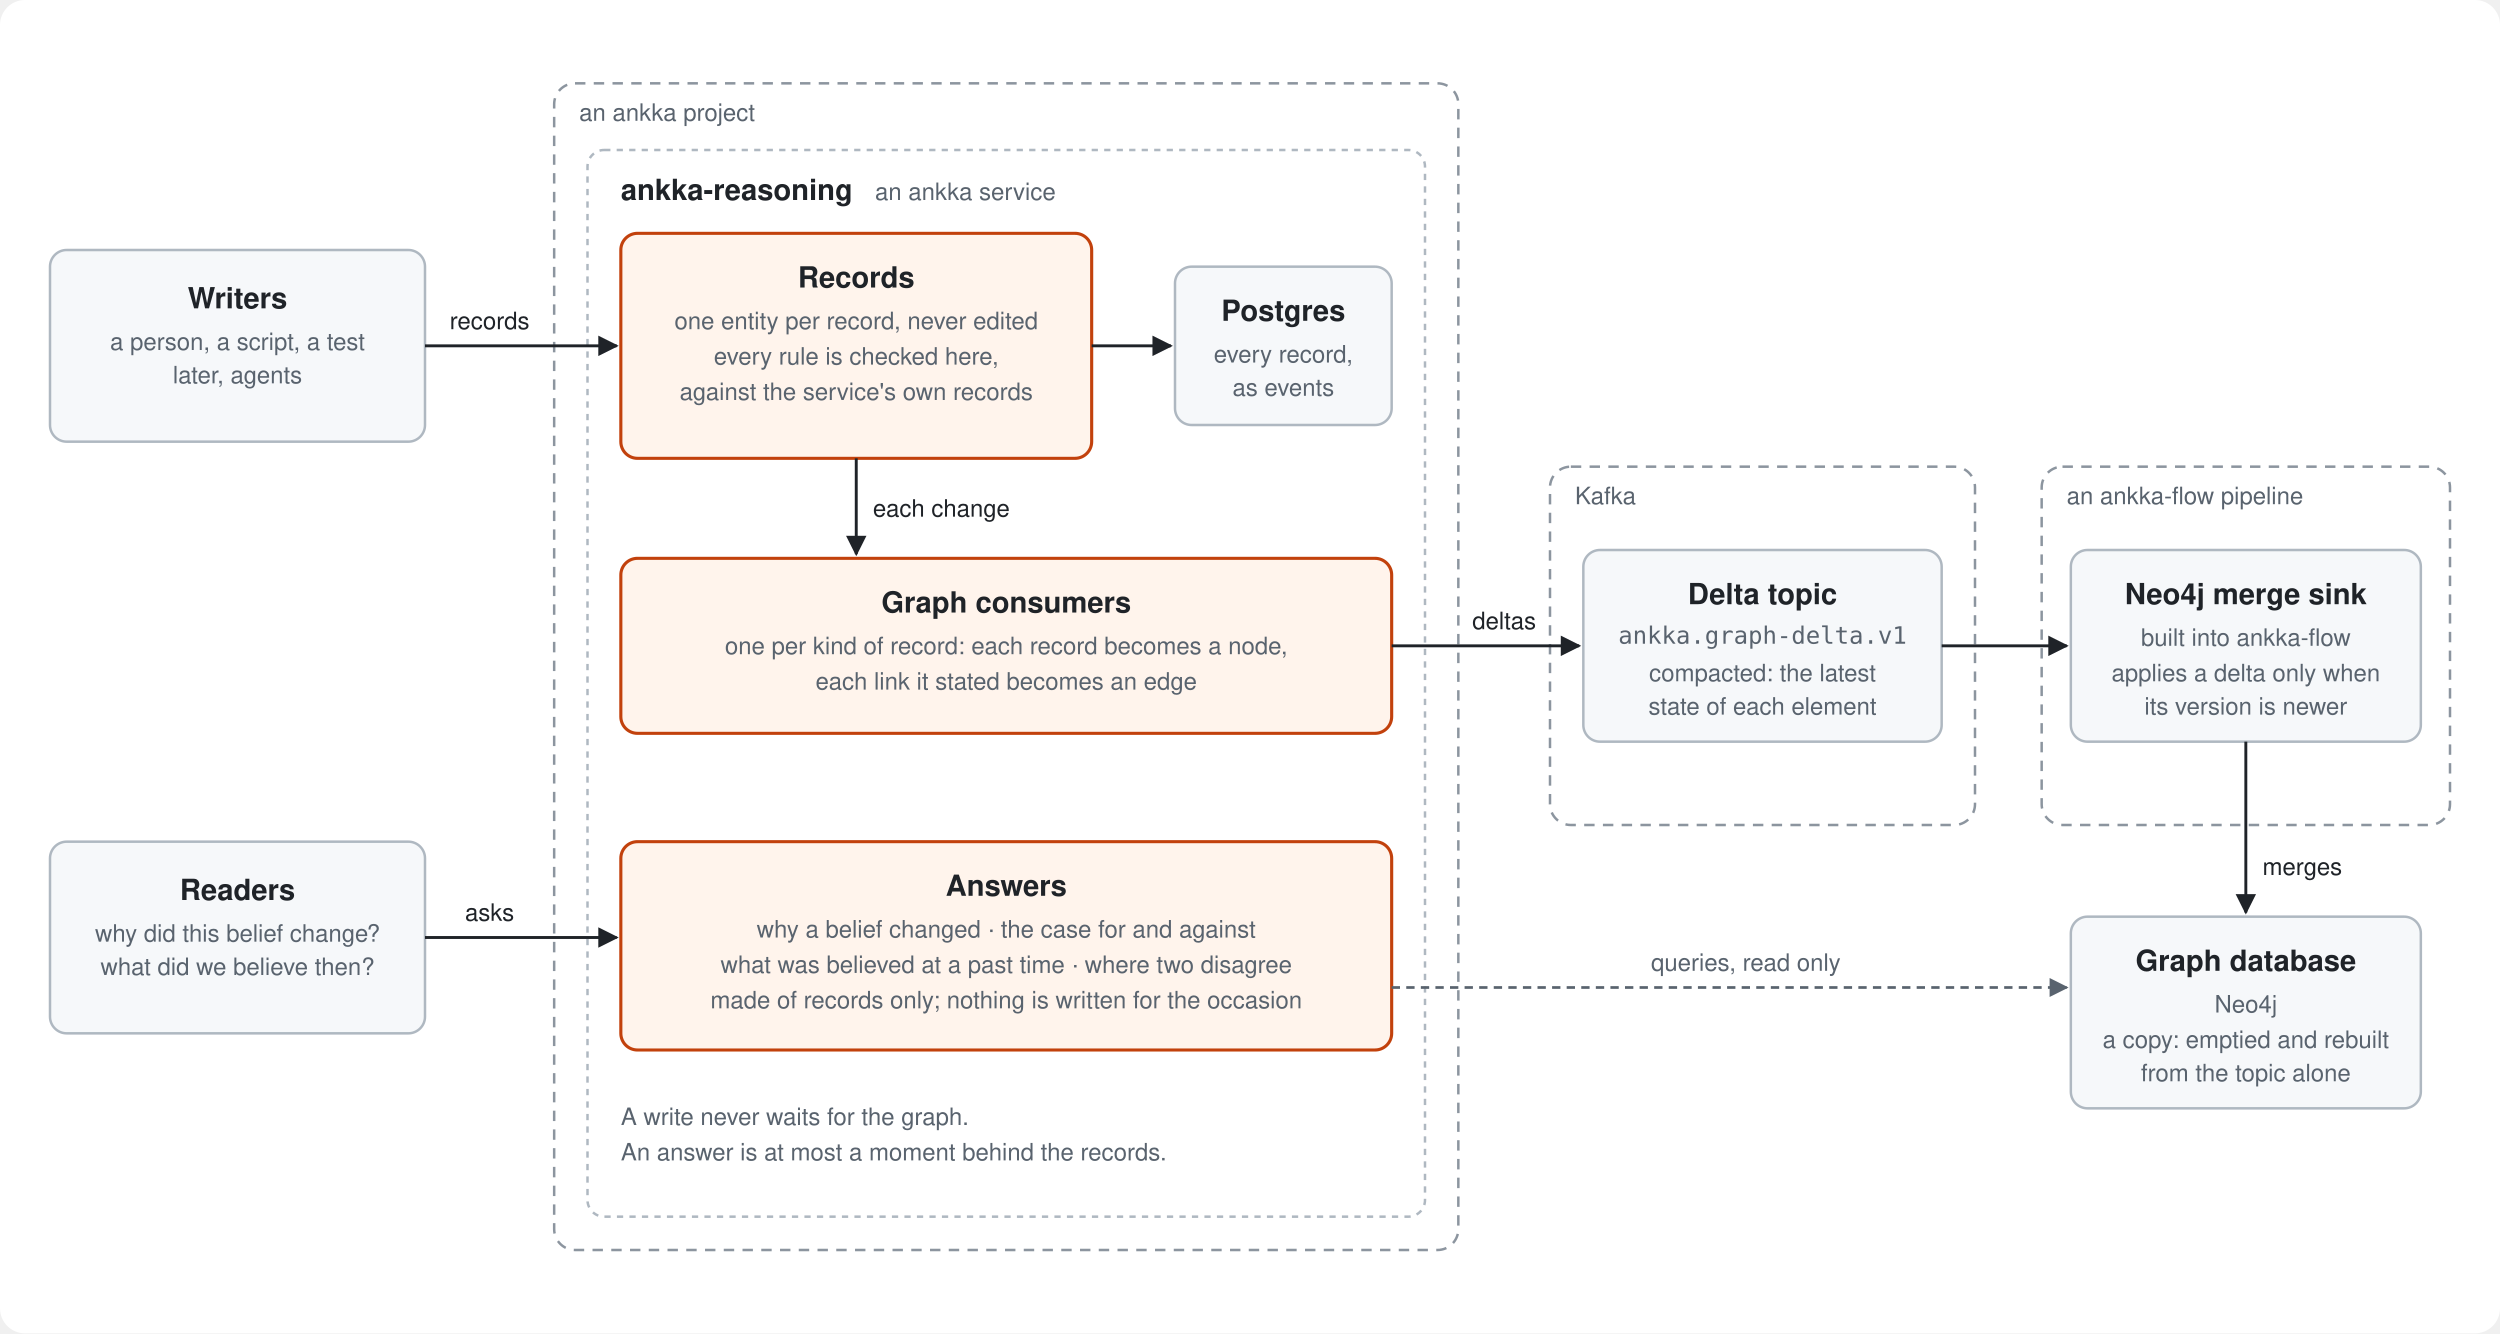
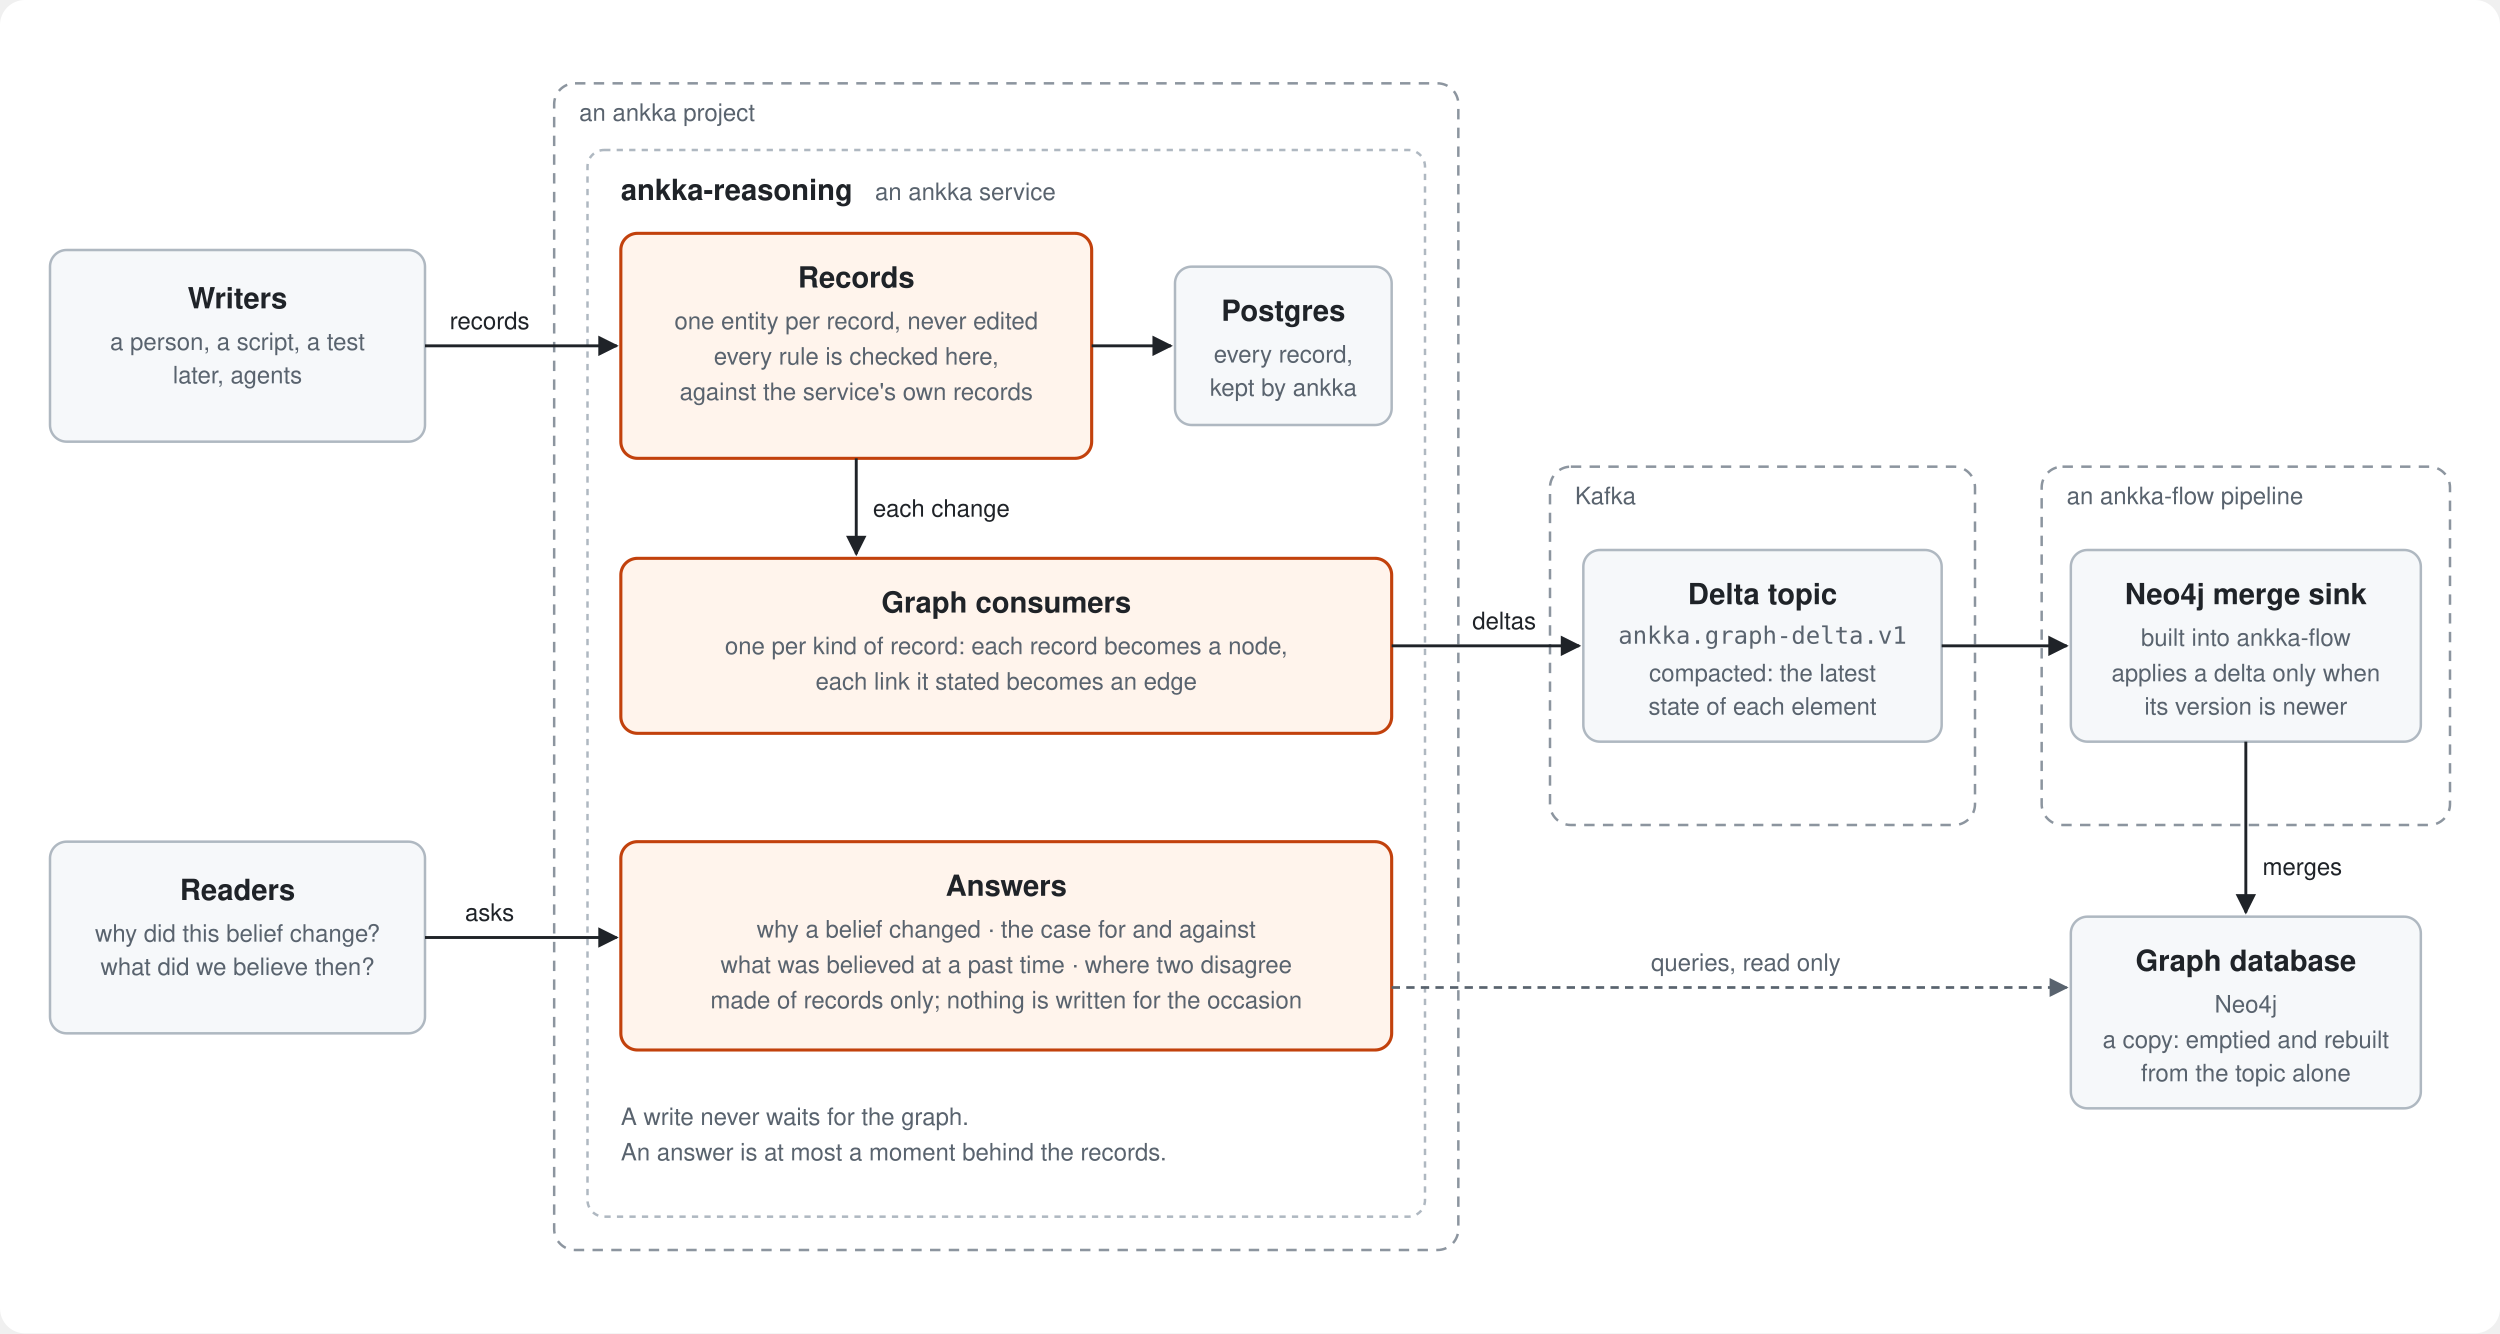
<svg xmlns="http://www.w3.org/2000/svg" viewBox="0 0 1200 640" role="img" font-family="system-ui, -apple-system, 'Segoe UI', Helvetica, Arial, sans-serif" aria-labelledby="title desc">
  <style>
    .bg { fill: #ffffff; }
    .ink { fill: #1f2328; }
    .muted { fill: #59636e; }
    .box { fill: #f6f8fa; stroke: #afb8c1; stroke-width: 1.2; }
    .hot { fill: #fff4ec; stroke: #c2410c; stroke-width: 1.5; }
    .ns { fill: none; stroke: #8c959f; stroke-width: 1.2; stroke-dasharray: 5 4; }
    .deploy { fill: none; stroke: #afb8c1; stroke-width: 1.2; stroke-dasharray: 3 3; }
    .line { stroke: #1f2328; stroke-width: 1.4; fill: none; }
    .dash { stroke: #59636e; stroke-width: 1.3; fill: none; stroke-dasharray: 4 3; }
    .head { fill: #1f2328; }
    .headmuted { fill: #59636e; }
    text { font-size: 13px; }
    .title { font-size: 14px; font-weight: 600; }
    .small { font-size: 11.5px; }
    .mono { font-size: 11.5px; font-family: ui-monospace, SFMono-Regular, Menlo, Consolas, monospace; }
    .label { font-size: 11.5px; font-weight: 600; letter-spacing: 0.02em; }
    @media (prefers-color-scheme: dark) {
      .bg { fill: #0d1117; }
      .ink { fill: #e6edf3; }
      .muted { fill: #9198a1; }
      .box { fill: #161b22; stroke: #3d444d; }
      .hot { fill: #2a1a10; stroke: #ff8a4c; }
      .ns { stroke: #656c76; }
      .deploy { stroke: #3d444d; }
      .line { stroke: #e6edf3; }
      .dash { stroke: #9198a1; }
      .head { fill: #e6edf3; }
      .headmuted { fill: #9198a1; }
    }
  </style>
  <defs>
    <marker id="a" viewBox="0 0 10 10" refX="9" refY="5" markerWidth="7" markerHeight="7" orient="auto-start-reverse">
      <path d="M0,0 L10,5 L0,10 z" class="head" />
    </marker>
    <marker id="m" viewBox="0 0 10 10" refX="9" refY="5" markerWidth="7" markerHeight="7" orient="auto-start-reverse">
      <path d="M0,0 L10,5 L0,10 z" class="headmuted" />
    </marker>
  </defs>
  <rect class="bg" x="0" y="0" width="1200" height="640" rx="12" />
  <rect class="box" x="24" y="120" width="180" height="92" rx="8" />
  <text class="title ink" x="114" y="148" text-anchor="middle">Writers</text>
  <text class="small muted" x="114" y="168" text-anchor="middle">a person, a script, a test</text>
  <text class="small muted" x="114" y="184" text-anchor="middle">later, agents</text>
  <rect class="box" x="24" y="404" width="180" height="92" rx="8" />
  <text class="title ink" x="114" y="432" text-anchor="middle">Readers</text>
  <text class="small muted" x="114" y="452" text-anchor="middle">why did this belief change?</text>
  <text class="small muted" x="114" y="468" text-anchor="middle">what did we believe then?</text>
  <rect class="ns" x="266" y="40" width="434" height="560" rx="10" />
  <text class="small muted" x="278" y="58">an ankka project</text>
  <rect class="deploy" x="282" y="72" width="402" height="512" rx="8" />
  <text class="title ink" x="298" y="96">ankka-reasoning</text>
  <text class="small muted" x="420" y="96">an ankka service</text>
  <rect class="hot" x="298" y="112" width="226" height="108" rx="8" />
  <text class="title ink" x="411" y="138" text-anchor="middle">Records</text>
  <text class="small muted" x="411" y="158" text-anchor="middle">one entity per record, never edited</text>
  <text class="small muted" x="411" y="175" text-anchor="middle">every rule is checked here,</text>
  <text class="small muted" x="411" y="192" text-anchor="middle">against the service's own records</text>
  <rect class="box" x="564" y="128" width="104" height="76" rx="8" />
  <text class="title ink" x="616" y="154" text-anchor="middle">Postgres</text>
  <text class="small muted" x="616" y="174" text-anchor="middle">every record,</text>
-   <text class="small muted" x="616" y="190" text-anchor="middle">as events</text>
+   <text class="small muted" x="616" y="190" text-anchor="middle">kept by ankka</text>
  <line class="line" x1="524" y1="166" x2="562" y2="166" marker-end="url(#a)" />
  <rect class="hot" x="298" y="268" width="370" height="84" rx="8" />
  <text class="title ink" x="483" y="294" text-anchor="middle">Graph consumers</text>
  <text class="small muted" x="483" y="314" text-anchor="middle">one per kind of record: each record becomes a node,</text>
  <text class="small muted" x="483" y="331" text-anchor="middle">each link it stated becomes an edge</text>
  <line class="line" x1="411" y1="220" x2="411" y2="266" marker-end="url(#a)" />
  <text class="small ink" x="419" y="248">each change</text>
  <rect class="hot" x="298" y="404" width="370" height="100" rx="8" />
  <text class="title ink" x="483" y="430" text-anchor="middle">Answers</text>
  <text class="small muted" x="483" y="450" text-anchor="middle">why a belief changed · the case for and against</text>
  <text class="small muted" x="483" y="467" text-anchor="middle">what was believed at a past time · where two disagree</text>
  <text class="small muted" x="483" y="484" text-anchor="middle">made of records only; nothing is written for the occasion</text>
  <text class="small muted" x="298" y="540">A write never waits for the graph.</text>
  <text class="small muted" x="298" y="557">An answer is at most a moment behind the records.</text>
  <line class="line" x1="204" y1="166" x2="296" y2="166" marker-end="url(#a)" />
  <text class="small ink" x="235" y="158" text-anchor="middle">records</text>
  <line class="line" x1="204" y1="450" x2="296" y2="450" marker-end="url(#a)" />
  <text class="small ink" x="235" y="442" text-anchor="middle">asks</text>
  <rect class="ns" x="744" y="224" width="204" height="172" rx="10" />
  <text class="small muted" x="756" y="242">Kafka</text>
  <rect class="box" x="760" y="264" width="172" height="92" rx="8" />
  <text class="title ink" x="846" y="290" text-anchor="middle">Delta topic</text>
  <text class="mono muted" x="846" y="309" text-anchor="middle">ankka.graph-delta.v1</text>
  <text class="small muted" x="846" y="327" text-anchor="middle">compacted: the latest</text>
  <text class="small muted" x="846" y="343" text-anchor="middle">state of each element</text>
  <line class="line" x1="668" y1="310" x2="758" y2="310" marker-end="url(#a)" />
  <text class="small ink" x="722" y="302" text-anchor="middle">deltas</text>
  <rect class="ns" x="980" y="224" width="196" height="172" rx="10" />
  <text class="small muted" x="992" y="242">an ankka-flow pipeline</text>
  <rect class="box" x="994" y="264" width="168" height="92" rx="8" />
  <text class="title ink" x="1078" y="290" text-anchor="middle">Neo4j merge sink</text>
  <text class="small muted" x="1078" y="310" text-anchor="middle">built into ankka-flow</text>
  <text class="small muted" x="1078" y="327" text-anchor="middle">applies a delta only when</text>
  <text class="small muted" x="1078" y="343" text-anchor="middle">its version is newer</text>
  <line class="line" x1="932" y1="310" x2="992" y2="310" marker-end="url(#a)" />
  <rect class="box" x="994" y="440" width="168" height="92" rx="8" />
  <text class="title ink" x="1078" y="466" text-anchor="middle">Graph database</text>
  <text class="small muted" x="1078" y="486" text-anchor="middle">Neo4j</text>
  <text class="small muted" x="1078" y="503" text-anchor="middle">a copy: emptied and rebuilt</text>
  <text class="small muted" x="1078" y="519" text-anchor="middle">from the topic alone</text>
  <line class="line" x1="1078" y1="356" x2="1078" y2="438" marker-end="url(#a)" />
  <text class="small ink" x="1086" y="420">merges</text>
  <line class="dash" x1="668" y1="474" x2="992" y2="474" marker-end="url(#m)" />
  <text class="small muted" x="838" y="466" text-anchor="middle">queries, read only</text>
</svg>
